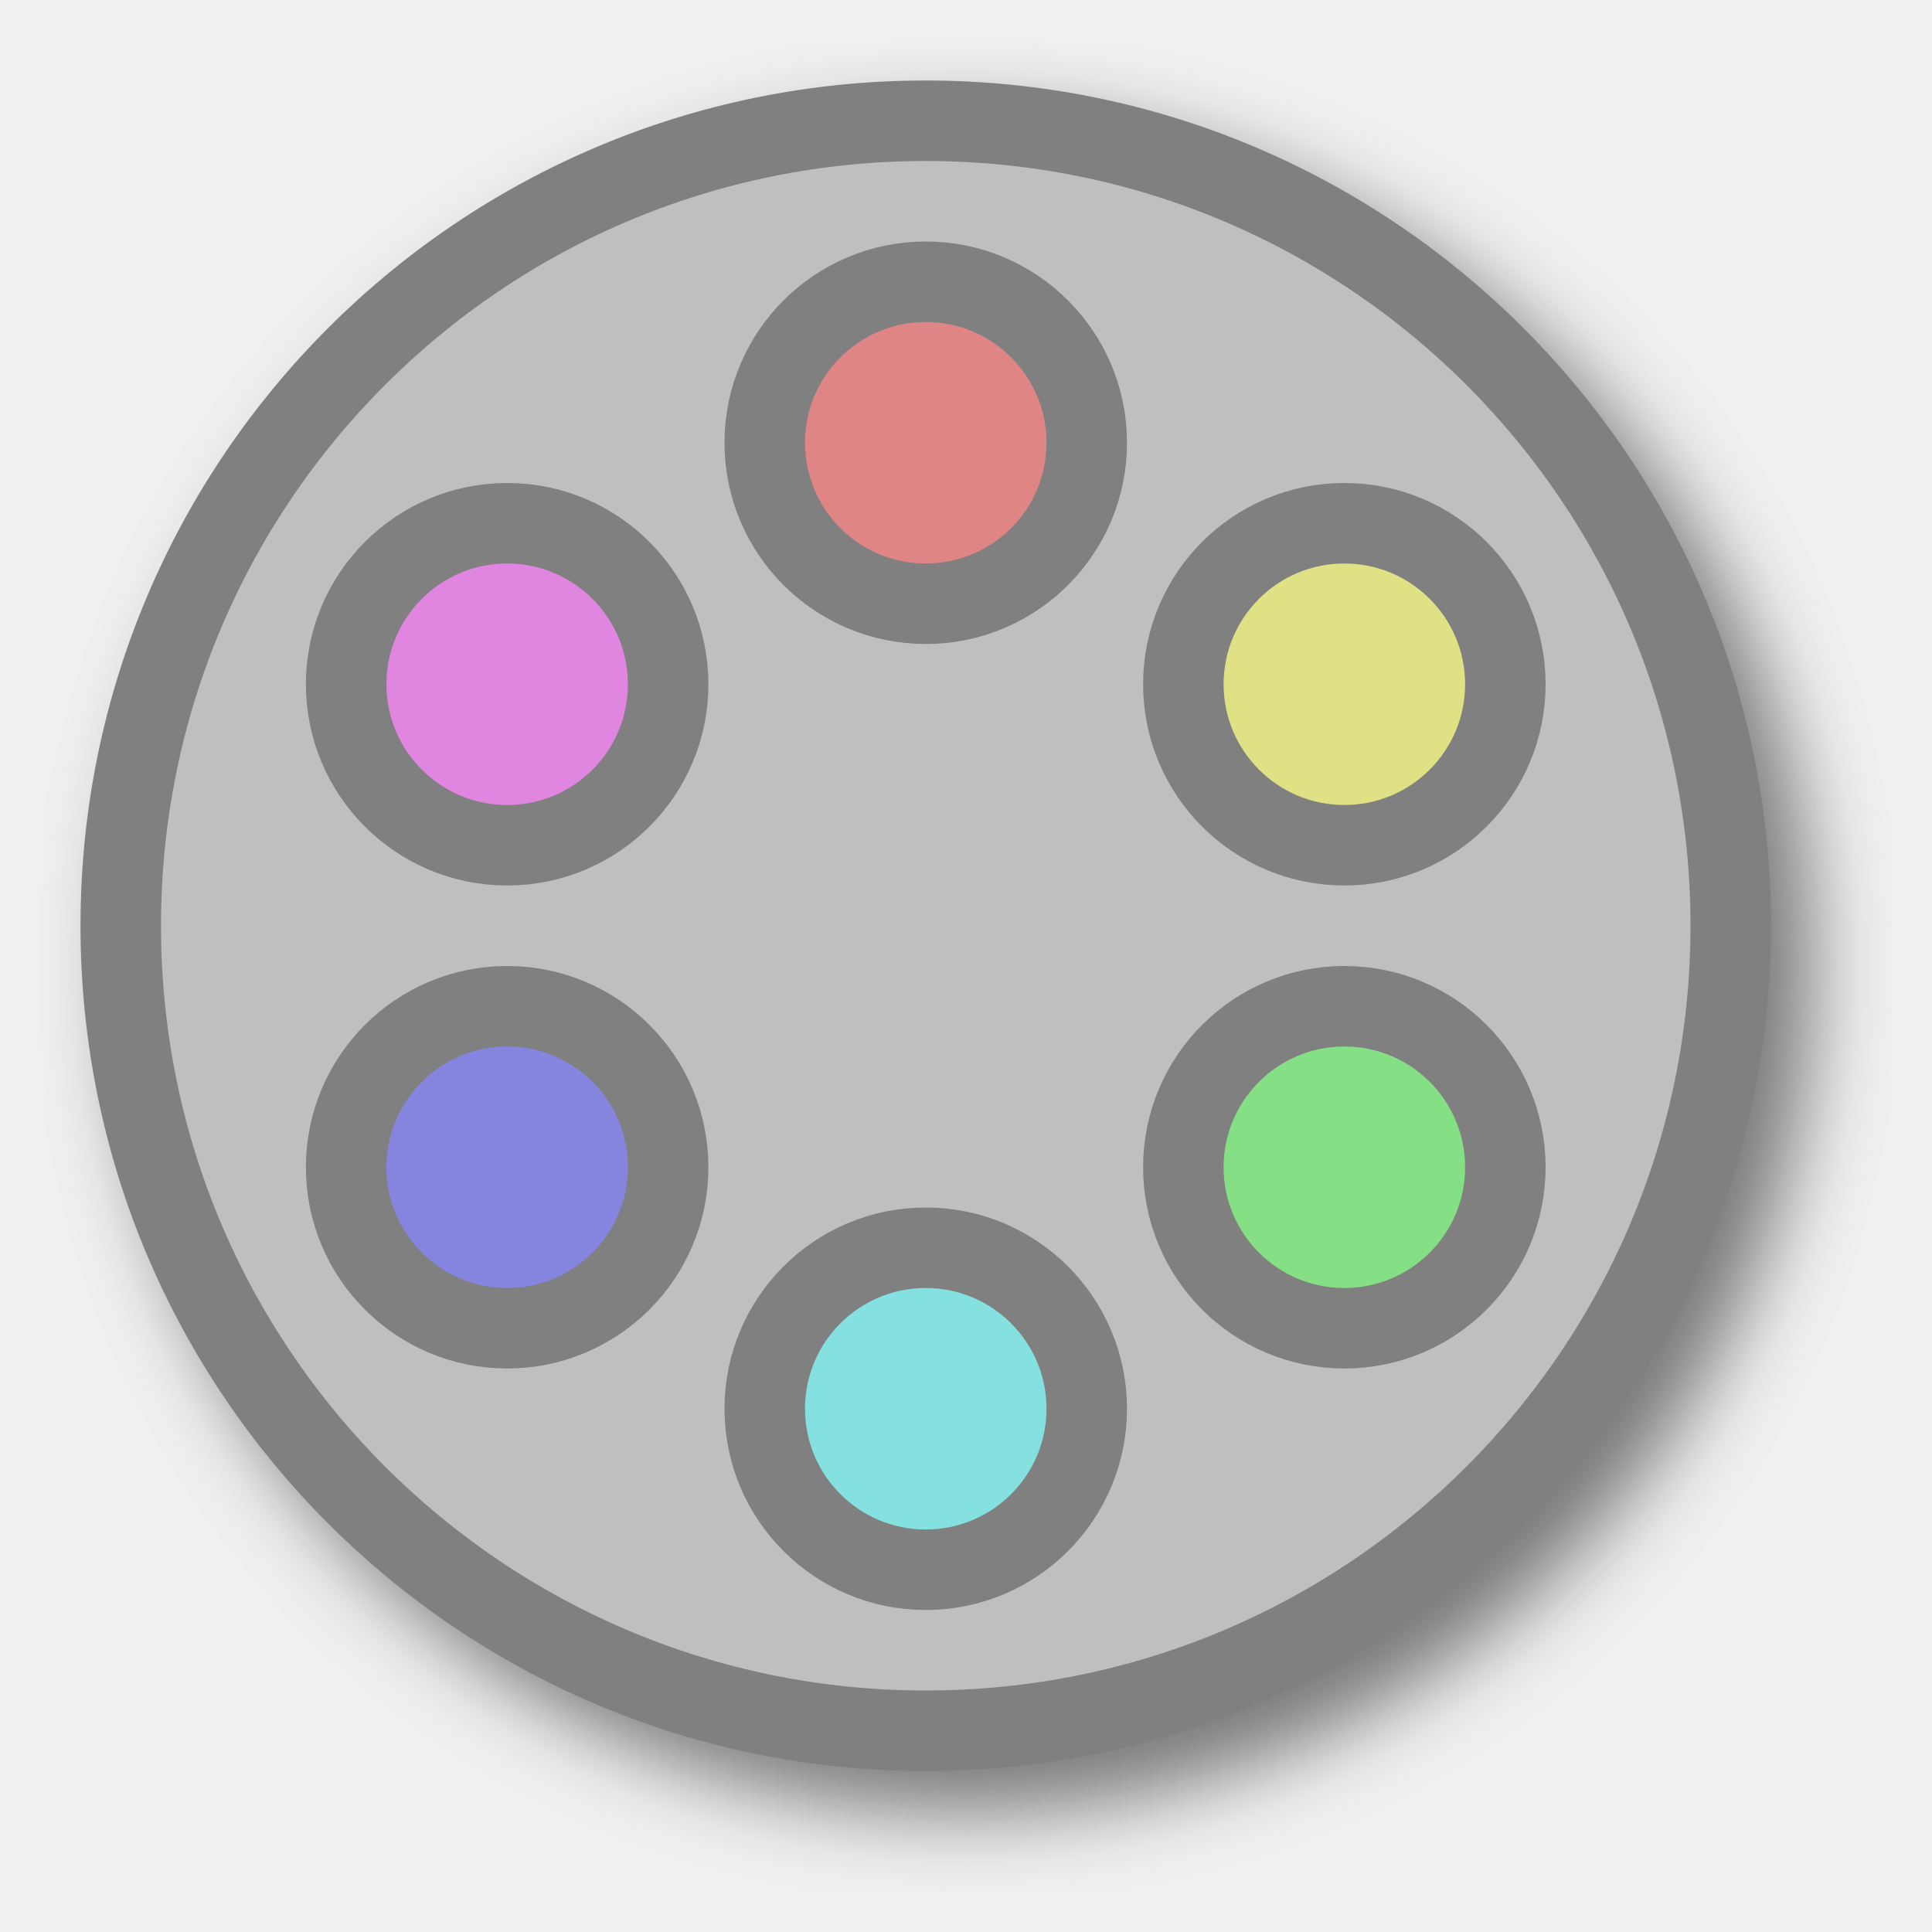
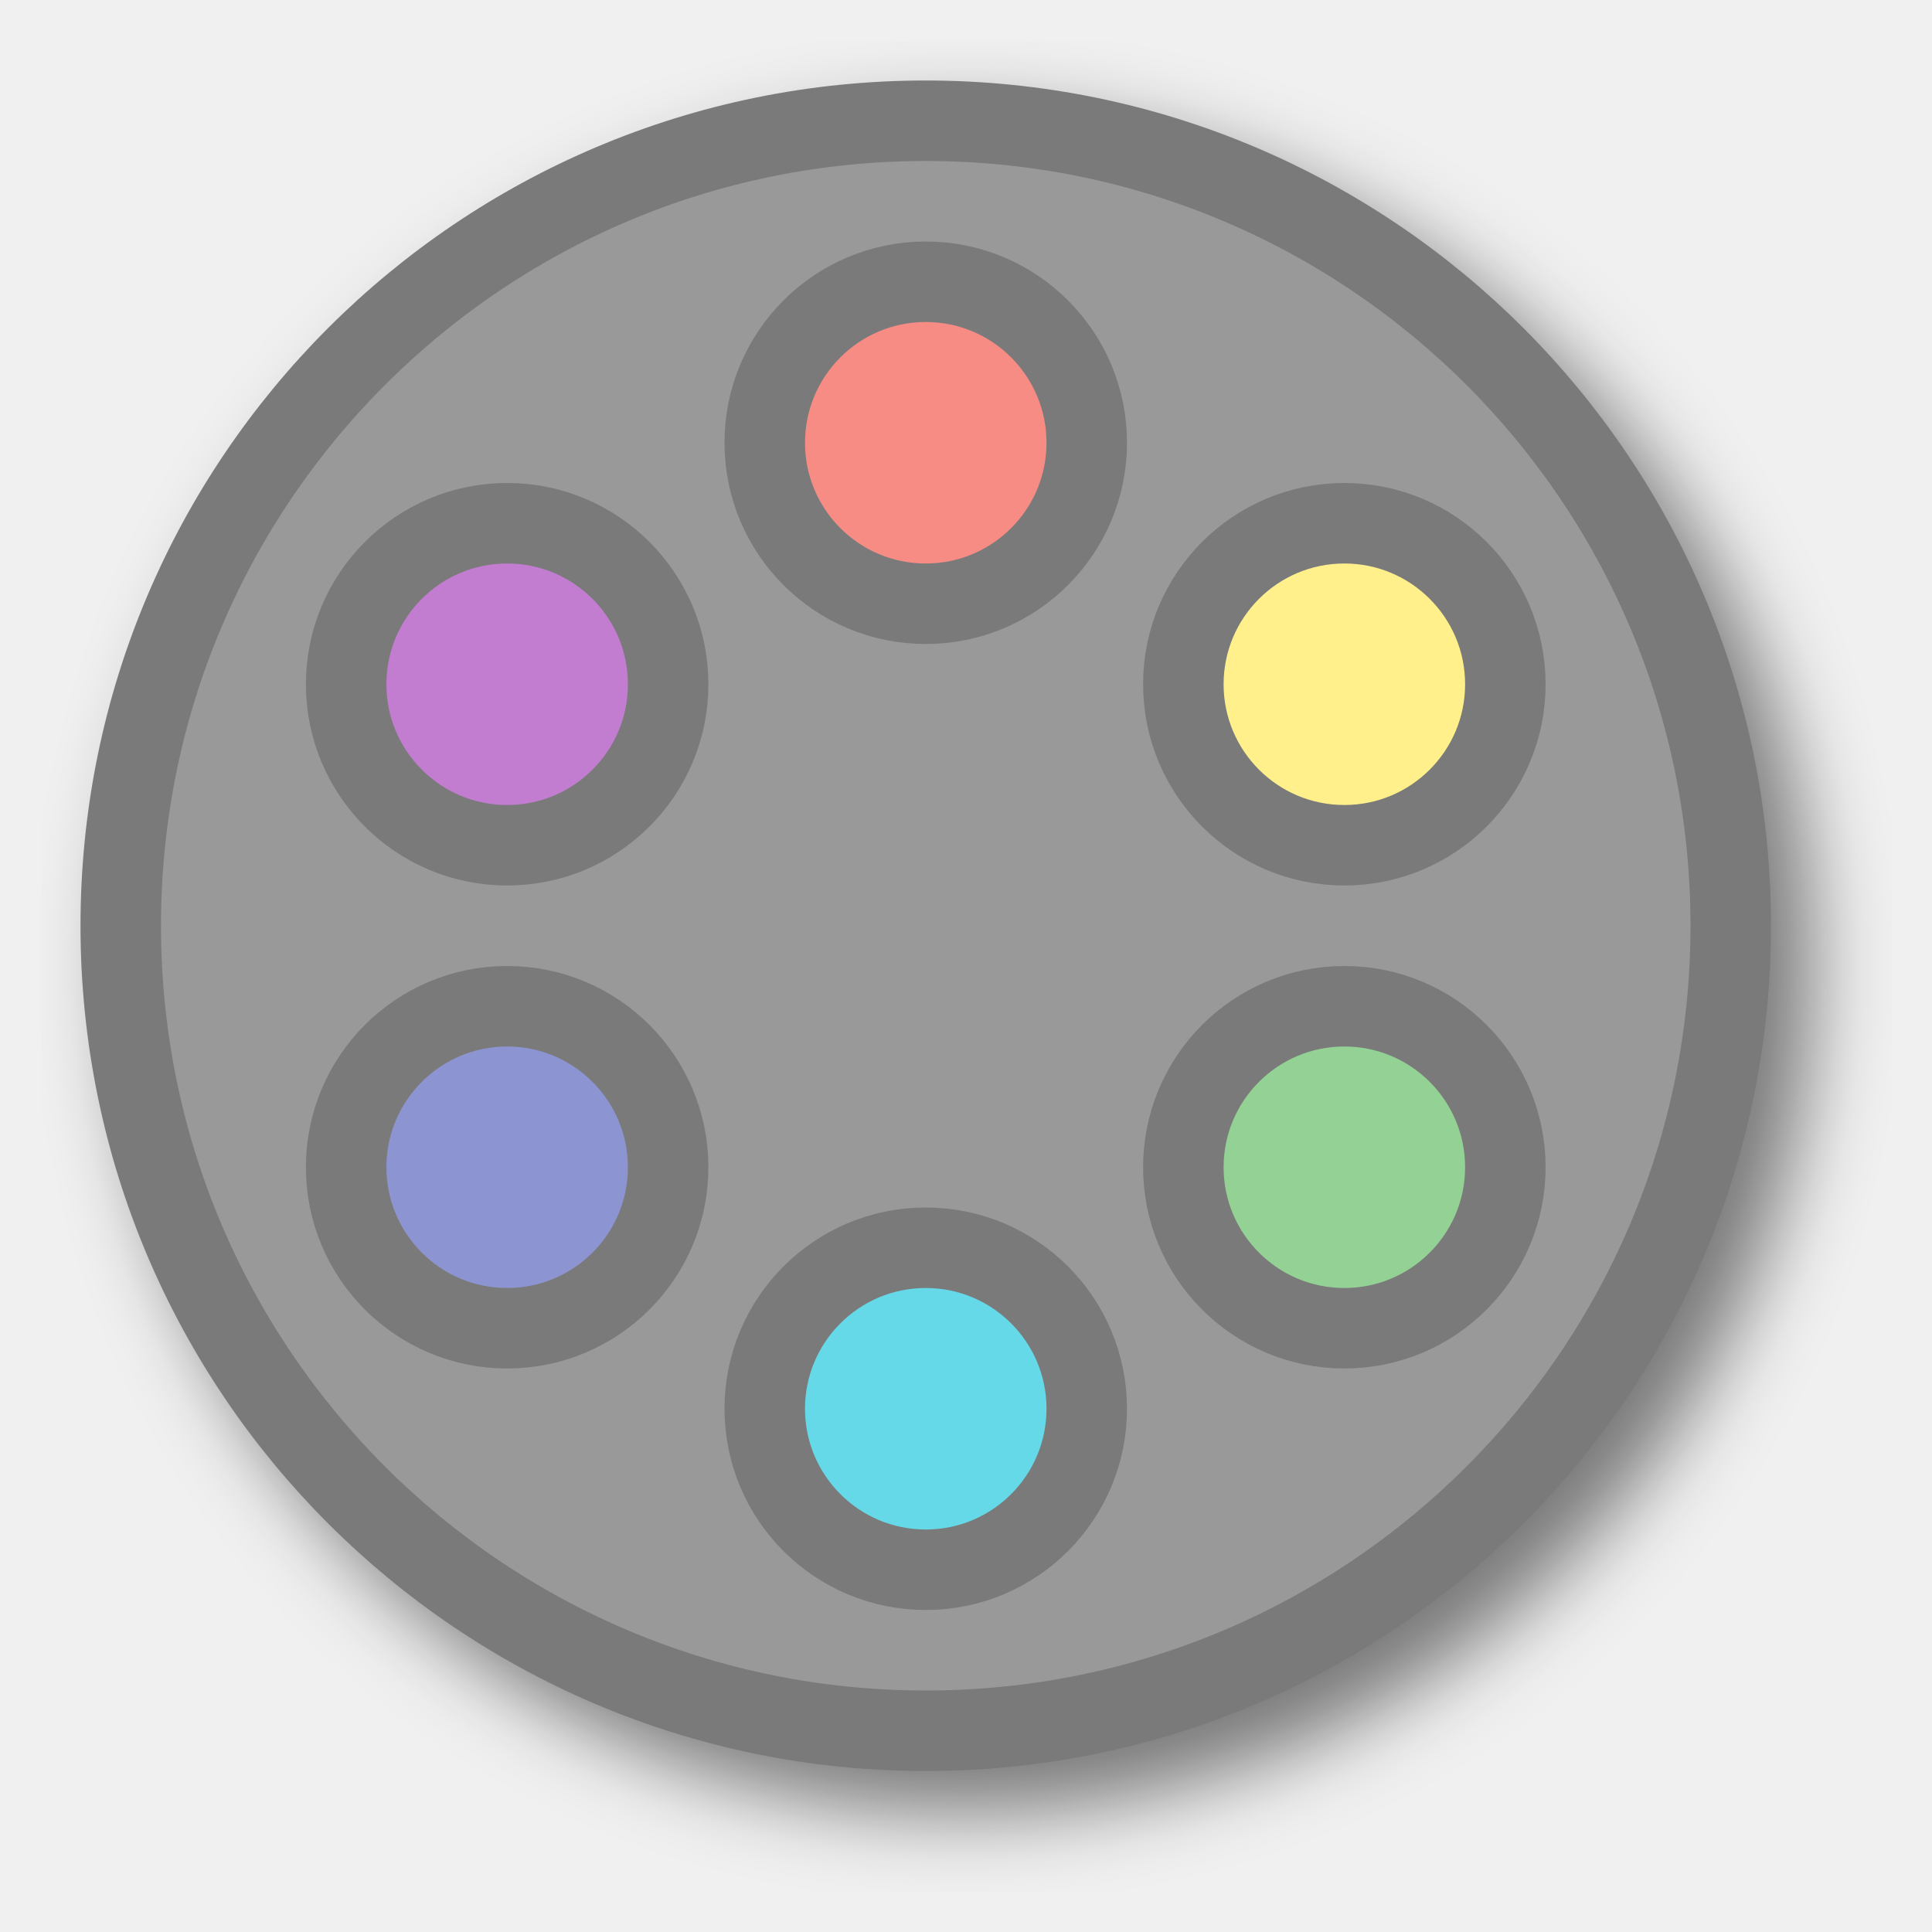
- <svg xmlns="http://www.w3.org/2000/svg" xmlns:xlink="http://www.w3.org/1999/xlink" version="1.1" xml:space="preserve" id="icon" width="48px" height="48px" viewBox="-23 -23 48 48" fill="hsl(  0,   0%,  75%)" stroke="hsl(  0,   0%,  50%)" stroke-width="2" stroke-linecap="round" stroke-linejoin="round">
+ <svg xmlns="http://www.w3.org/2000/svg" xmlns:xlink="http://www.w3.org/1999/xlink" version="1.1" xml:space="preserve" id="icon" width="48px" height="48px" viewBox="-23 -23 48 48" fill="#999999" stroke="#7A7A7A" stroke-width="2" stroke-linecap="round" stroke-linejoin="round">
  <defs>
    <filter id="shadow" color-interpolation-filters="sRGB">
      <feFlood result="black" flood-color="hsl(0, 0%, 0%)" flood-opacity="0.5" />
      <feComposite result="cut-out" in="black" in2="SourceGraphic" operator="in" />
      <feGaussianBlur result="blur" in="cut-out" stdDeviation="1" />
      <feOffset result="offset" dx="1" dy="1" />
      <feComposite result="final" in="SourceGraphic" in2="offset" operator="over" />
    </filter>
    <symbol id="bg-circle" overflow="visible">
      <circle cx="0" cy="0" r="20" />
    </symbol>
    <symbol id="magnifier" overflow="visible" transform="rotate(-45)">
      <path d="M 0 0         m                                    0.00 -16.00         c    4.42   0.00     8.00   3.58     8.00   8.00         c    0.00   3.36    -2.00   6.22    -5.00   7.42         v                                          13.58         c    0.00   1.65    -1.35   3.00    -3.00   3.00         c   -1.65   0.00    -3.00  -1.35    -3.00  -3.00         v                                         -13.58         c   -3.00  -1.20    -5.00  -4.06    -5.00  -7.42         c    0.00  -4.42     3.58  -8.00     8.00  -8.00         z         m                                    0.00   6.00         c   -1.10   0.00    -2.00   0.90    -2.00   2.00         c    0.00   1.10     0.90   2.00     2.00   2.00         c    1.10   0.00     2.00  -0.90     2.00  -2.00         c    0.00  -1.10    -0.90  -2.00    -2.00  -2.00         z" />
    </symbol>
  </defs>
  <g id="background" filter="url(#shadow)">
    <use cx="0" cy="0" xlink:href="#bg-circle" />
  </g>
-   <g id="foreground">
-     <circle fill="hsl(0, 60%, 70%)" cx="0" cy="-12" r="4" />
-     <circle fill="hsl(60, 60%, 70%)" cx="10.4" cy="-6" r="4" />
-     <circle fill="hsl(120, 60%, 70%)" cx="10.4" cy="6" r="4" />
-     <circle fill="hsl(180, 60%, 70%)" cx="0" cy="12" r="4" />
-     <circle fill="hsl(240, 60%, 70%)" cx="-10.4" cy="6" r="4" />
-     <circle fill="hsl(300, 60%, 70%)" cx="-10.4" cy="-6" r="4" />
+   <g id="foreground" fill="#FFFFFF">
+     <circle fill="#F78C85" cx="0" cy="-12" r="4" />
+     <circle fill="#FFF08C" cx="10.4" cy="-6" r="4" />
+     <circle fill="#94D194" cx="10.4" cy="6" r="4" />
+     <circle fill="#66D9E8" cx="0" cy="12" r="4" />
+     <circle fill="#8C94D1" cx="-10.4" cy="6" r="4" />
+     <circle fill="#C27DD1" cx="-10.4" cy="-6" r="4" />
  </g>
</svg>
